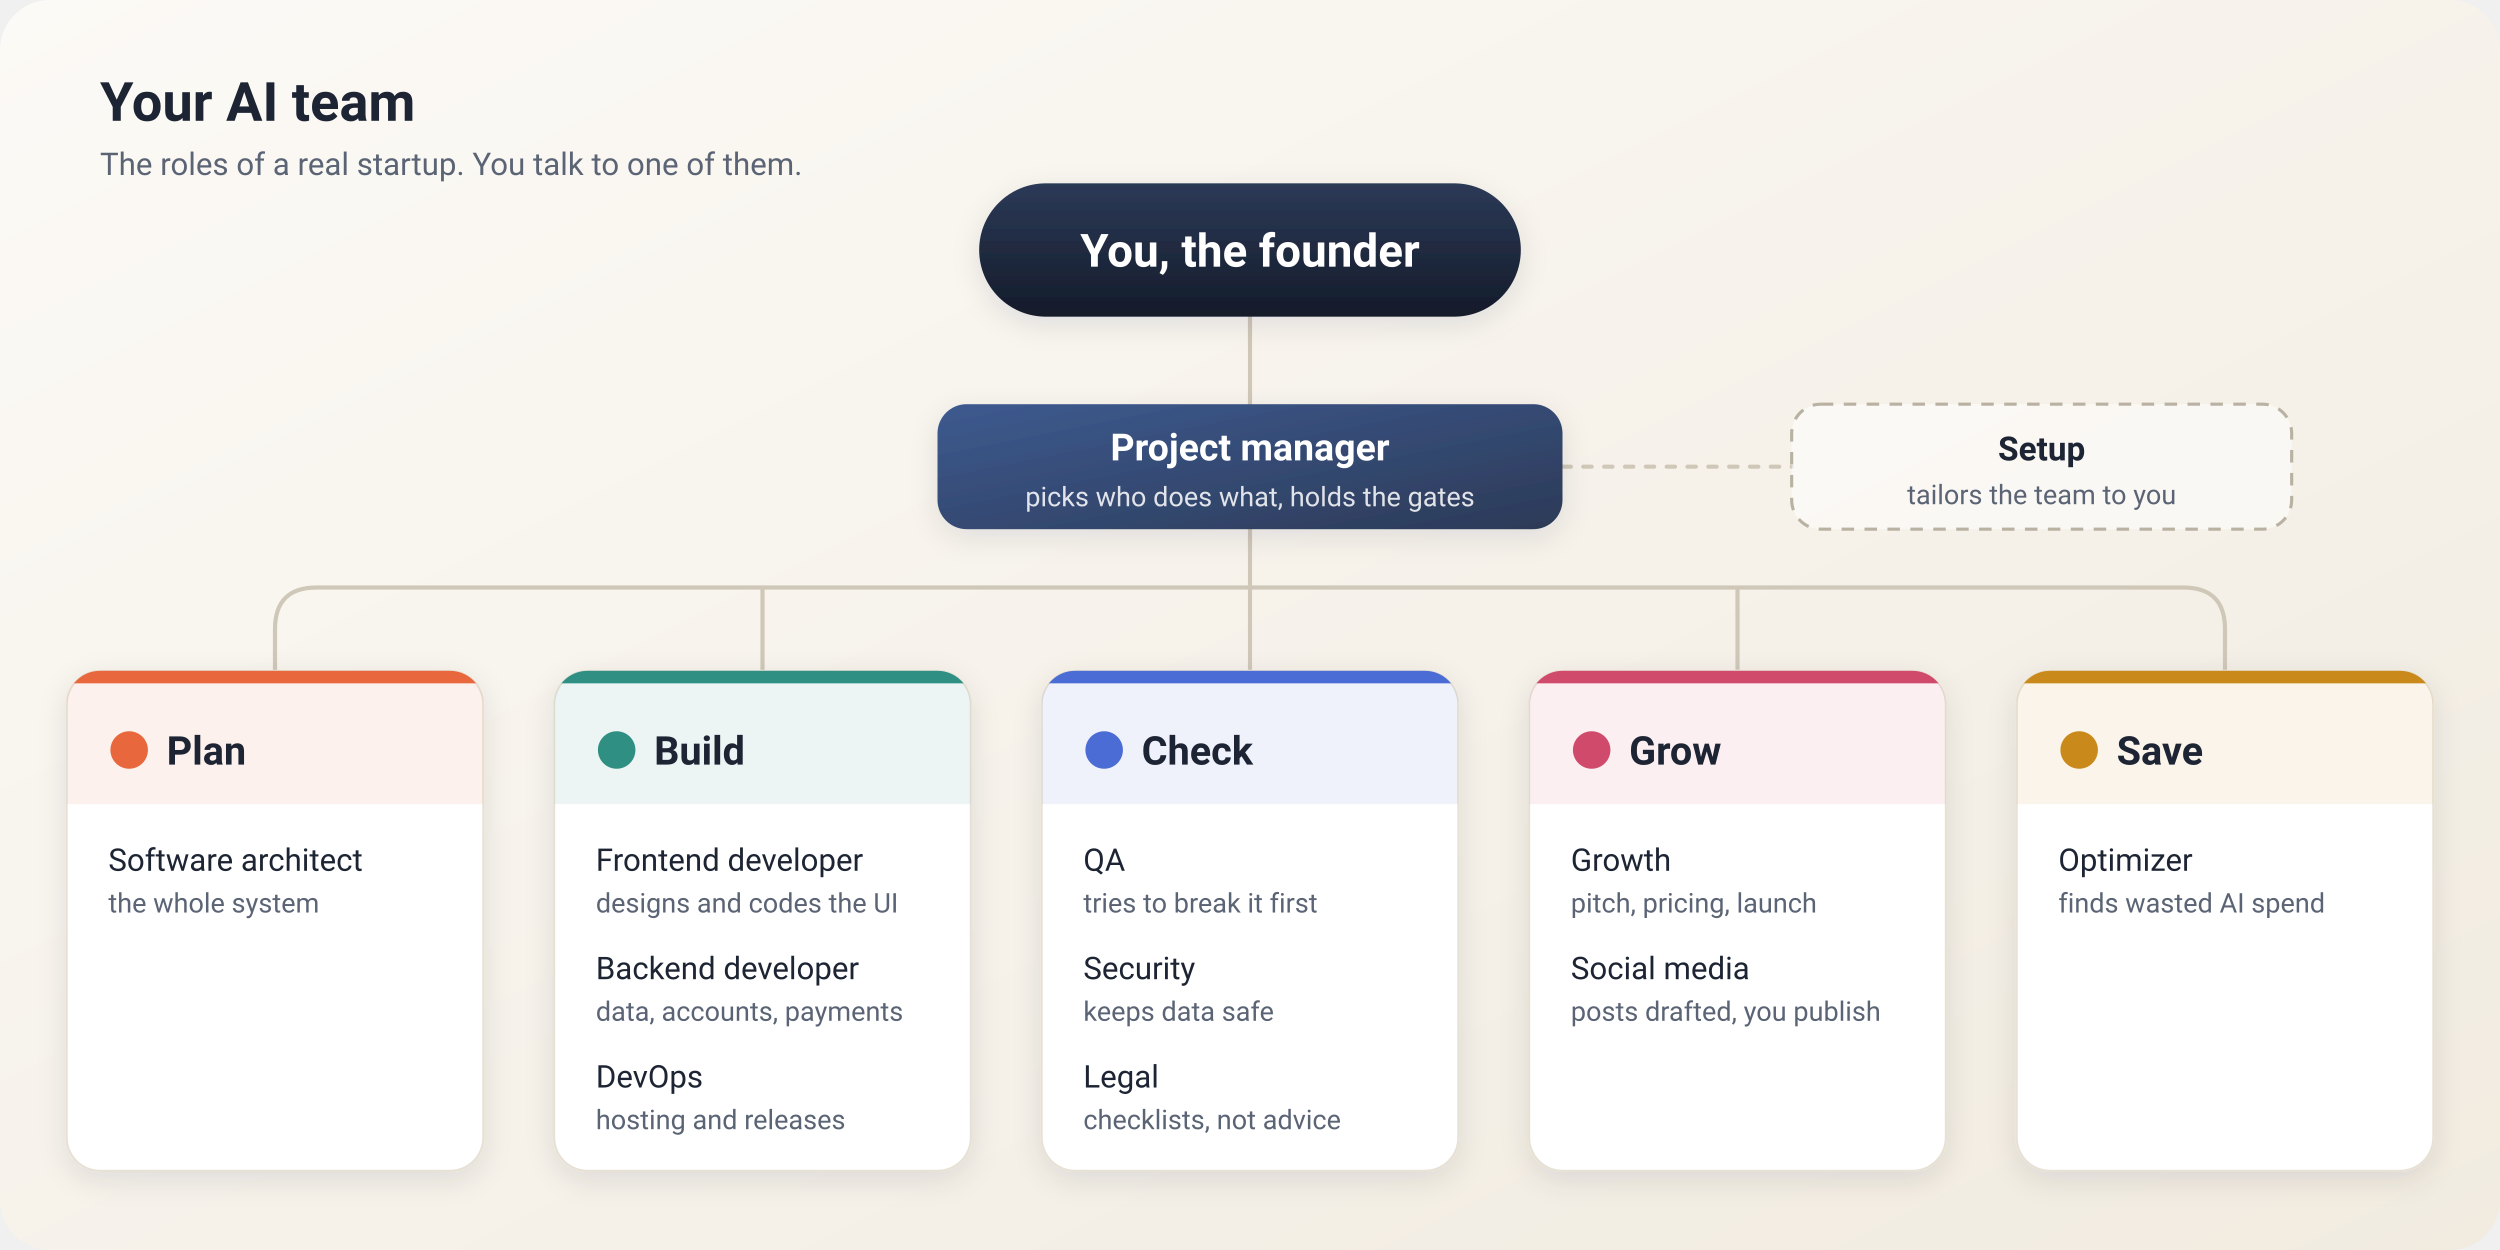
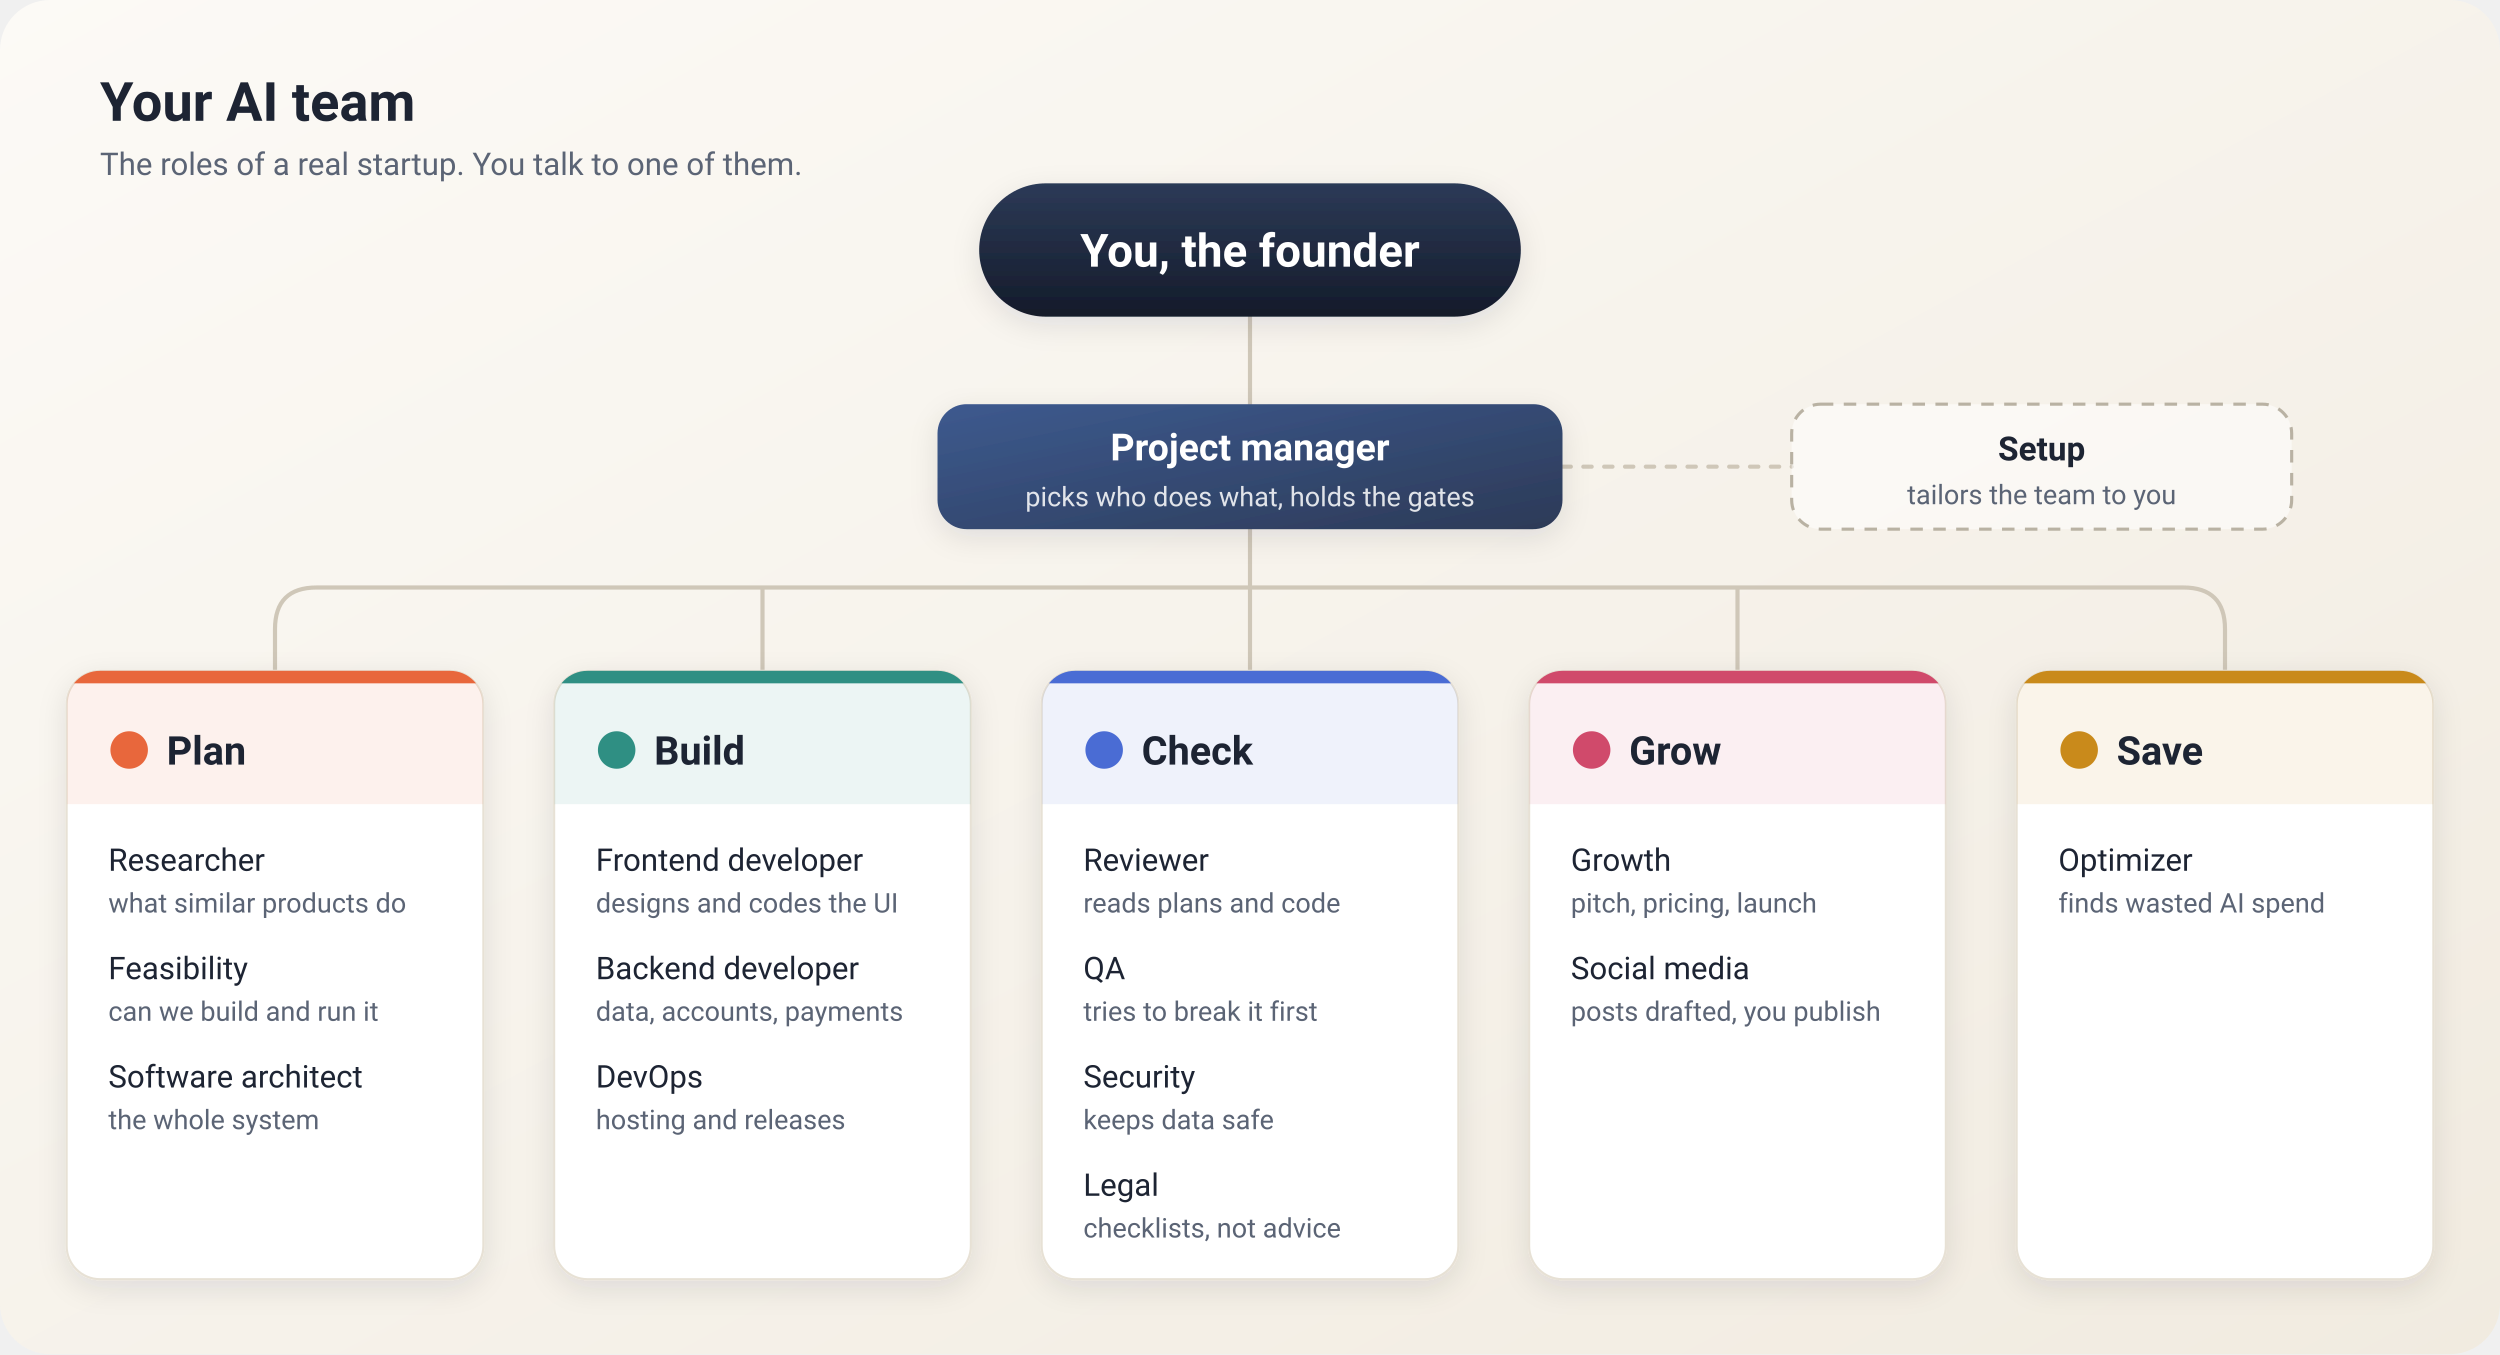
- <svg xmlns="http://www.w3.org/2000/svg" viewBox="0 0 1200 600" role="img" aria-labelledby="t d">
+ <svg xmlns="http://www.w3.org/2000/svg" viewBox="0 0 1200 650" role="img" aria-labelledby="t d">
  <style>
    .bg1 { stop-color: #fcfaf6; } .bg2 { stop-color: #f1ebe0; }
    .card { fill: #ffffff; stroke: #e7e1d5; stroke-width: 1; }
    .ink { fill: #1d2433; } .soft { fill: #5b6475; } .wire { stroke: #cfc7b8; stroke-width: 2; fill: none; stroke-linecap: round; }
    .you1 { stop-color: #2c3a57; } .you2 { stop-color: #141b2a; } .youtxt { fill: #ffffff; }
    .pm1 { stop-color: #3d5a8f; } .pm2 { stop-color: #2c3a57; } .pmtxt { fill: #ffffff; }
    .setup { fill: #ffffff; fill-opacity: 0.5; stroke: #b9b2a3; stroke-width: 1.5; stroke-dasharray: 6 5; }
    .g1 { fill: #e8673c; } .g2 { fill: #2f8f83; } .g3 { fill: #4a6cd4; } .g4 { fill: #d04a6b; } .g5 { fill: #c98a1b; }
    .tint { opacity: 0.09; }
    text { font-family: -apple-system, "Segoe UI", Roboto, Helvetica, Arial, sans-serif; }
    @media (prefers-color-scheme: dark) {
      .bg1 { stop-color: #1a2131; } .bg2 { stop-color: #0e121a; }
      .card { fill: #1f2734; stroke: #313a4a; } .ink { fill: #eef0f4; } .soft { fill: #a3abba; }
      .wire { stroke: #3a4354; }
      .you1 { stop-color: #f6f2ea; } .you2 { stop-color: #d9d2c4; } .youtxt { fill: #141922; }
      .pm1 { stop-color: #4a6aa6; } .pm2 { stop-color: #33466d; }
      .setup { fill: #1f2734; stroke: #4a5363; } .tint { opacity: 0.18; }
    }
  </style>
  <defs>
    <linearGradient id="bg" x1="0" y1="0" x2="1" y2="1">
      <stop offset="0" class="bg1" />
      <stop offset="1" class="bg2" />
    </linearGradient>
    <linearGradient id="you" x1="0" y1="0" x2="0" y2="1">
      <stop offset="0" class="you1" />
      <stop offset="1" class="you2" />
    </linearGradient>
    <linearGradient id="pm" x1="0" y1="0" x2="1" y2="1">
      <stop offset="0" class="pm1" />
      <stop offset="1" class="pm2" />
    </linearGradient>
    <filter id="sh" x="-20%" y="-20%" width="140%" height="150%">
      <feDropShadow dx="0" dy="4" stdDeviation="7" flood-color="#1d2433" flood-opacity="0.10" />
    </filter>
    <clipPath id="c">
      <rect width="200" height="240" rx="16" />
    </clipPath>
  </defs>
-   <rect width="1200" height="600" rx="24" fill="url(#bg)" />
+   <rect width="1200" height="650" rx="24" fill="url(#bg)" />
  <text class="ink" x="48" y="58" font-size="26" font-weight="700">Your AI team</text>
  <text class="soft" x="48" y="84" font-size="15">The roles of a real startup. You talk to one of them.</text>
  <path class="wire" d="M600 152 L600 194" />
  <path class="wire" d="M600 254 L600 282 M132 302 Q132 282 152 282 L1048 282 Q1068 282 1068 302 L1068 322 M132 302 L132 322 M366 282 L366 322 M600 282 L600 322 M834 282 L834 322" />
  <path class="wire" stroke-dasharray="4 6" d="M750 224 L860 224" />
  <g transform="translate(600 120)" filter="url(#sh)">
    <rect x="-130" y="-32" width="260" height="64" rx="32" fill="url(#you)" />
    <text class="youtxt" y="8" font-size="22" font-weight="700" text-anchor="middle">You, the founder</text>
  </g>
  <g transform="translate(600 224)" filter="url(#sh)">
    <rect x="-150" y="-30" width="300" height="60" rx="14" fill="url(#pm)" />
    <text class="pmtxt" y="-3" font-size="18" font-weight="700" text-anchor="middle">Project manager</text>
    <text class="pmtxt" y="19" font-size="13" text-anchor="middle" opacity="0.85">picks who does what, holds the gates</text>
  </g>
  <g transform="translate(980 224)">
    <rect class="setup" x="-120" y="-30" width="240" height="60" rx="14" />
    <text class="ink" y="-3" font-size="16" font-weight="700" text-anchor="middle">Setup</text>
    <text class="soft" y="18" font-size="13" text-anchor="middle">tailors the team to you</text>
  </g>
  <g font-size="15">
    <g transform="translate(32 322)">
-       <rect class="card" width="200" height="240" rx="16" filter="url(#sh)" />
+       <rect class="card" width="200" height="292" rx="16" filter="url(#sh)" />
      <g clip-path="url(#c)">
        <rect class="g1 tint" width="200" height="64" />
        <rect class="g1" width="200" height="6" />
      </g>
      <circle class="g1" cx="30" cy="38" r="9" />
      <text class="ink" x="48" y="45" font-size="19" font-weight="700">Plan</text>
-       <text class="ink" x="20" y="96">Software architect</text>
-       <text class="soft" x="20" y="116" font-size="13">the whole system</text>
+       <text class="ink" x="20" y="96">Researcher</text>
+       <text class="soft" x="20" y="116" font-size="13">what similar products do</text>
+       <text class="ink" x="20" y="148">Feasibility</text>
+       <text class="soft" x="20" y="168" font-size="13">can we build and run it</text>
+       <text class="ink" x="20" y="200">Software architect</text>
+       <text class="soft" x="20" y="220" font-size="13">the whole system</text>
    </g>
    <g transform="translate(266 322)">
-       <rect class="card" width="200" height="240" rx="16" filter="url(#sh)" />
+       <rect class="card" width="200" height="292" rx="16" filter="url(#sh)" />
      <g clip-path="url(#c)">
        <rect class="g2 tint" width="200" height="64" />
        <rect class="g2" width="200" height="6" />
      </g>
      <circle class="g2" cx="30" cy="38" r="9" />
      <text class="ink" x="48" y="45" font-size="19" font-weight="700">Build</text>
      <text class="ink" x="20" y="96">Frontend developer</text>
      <text class="soft" x="20" y="116" font-size="13">designs and codes the UI</text>
      <text class="ink" x="20" y="148">Backend developer</text>
      <text class="soft" x="20" y="168" font-size="13">data, accounts, payments</text>
      <text class="ink" x="20" y="200">DevOps</text>
      <text class="soft" x="20" y="220" font-size="13">hosting and releases</text>
    </g>
    <g transform="translate(500 322)">
-       <rect class="card" width="200" height="240" rx="16" filter="url(#sh)" />
+       <rect class="card" width="200" height="292" rx="16" filter="url(#sh)" />
      <g clip-path="url(#c)">
        <rect class="g3 tint" width="200" height="64" />
        <rect class="g3" width="200" height="6" />
      </g>
      <circle class="g3" cx="30" cy="38" r="9" />
      <text class="ink" x="48" y="45" font-size="19" font-weight="700">Check</text>
-       <text class="ink" x="20" y="96">QA</text>
-       <text class="soft" x="20" y="116" font-size="13">tries to break it first</text>
-       <text class="ink" x="20" y="148">Security</text>
-       <text class="soft" x="20" y="168" font-size="13">keeps data safe</text>
-       <text class="ink" x="20" y="200">Legal</text>
-       <text class="soft" x="20" y="220" font-size="13">checklists, not advice</text>
+       <text class="ink" x="20" y="96">Reviewer</text>
+       <text class="soft" x="20" y="116" font-size="13">reads plans and code</text>
+       <text class="ink" x="20" y="148">QA</text>
+       <text class="soft" x="20" y="168" font-size="13">tries to break it first</text>
+       <text class="ink" x="20" y="200">Security</text>
+       <text class="soft" x="20" y="220" font-size="13">keeps data safe</text>
+       <text class="ink" x="20" y="252">Legal</text>
+       <text class="soft" x="20" y="272" font-size="13">checklists, not advice</text>
    </g>
    <g transform="translate(734 322)">
-       <rect class="card" width="200" height="240" rx="16" filter="url(#sh)" />
+       <rect class="card" width="200" height="292" rx="16" filter="url(#sh)" />
      <g clip-path="url(#c)">
        <rect class="g4 tint" width="200" height="64" />
        <rect class="g4" width="200" height="6" />
      </g>
      <circle class="g4" cx="30" cy="38" r="9" />
      <text class="ink" x="48" y="45" font-size="19" font-weight="700">Grow</text>
      <text class="ink" x="20" y="96">Growth</text>
      <text class="soft" x="20" y="116" font-size="13">pitch, pricing, launch</text>
      <text class="ink" x="20" y="148">Social media</text>
      <text class="soft" x="20" y="168" font-size="13">posts drafted, you publish</text>
    </g>
    <g transform="translate(968 322)">
-       <rect class="card" width="200" height="240" rx="16" filter="url(#sh)" />
+       <rect class="card" width="200" height="292" rx="16" filter="url(#sh)" />
      <g clip-path="url(#c)">
        <rect class="g5 tint" width="200" height="64" />
        <rect class="g5" width="200" height="6" />
      </g>
      <circle class="g5" cx="30" cy="38" r="9" />
      <text class="ink" x="48" y="45" font-size="19" font-weight="700">Save</text>
      <text class="ink" x="20" y="96">Optimizer</text>
      <text class="soft" x="20" y="116" font-size="13">finds wasted AI spend</text>
    </g>
  </g>
</svg>
